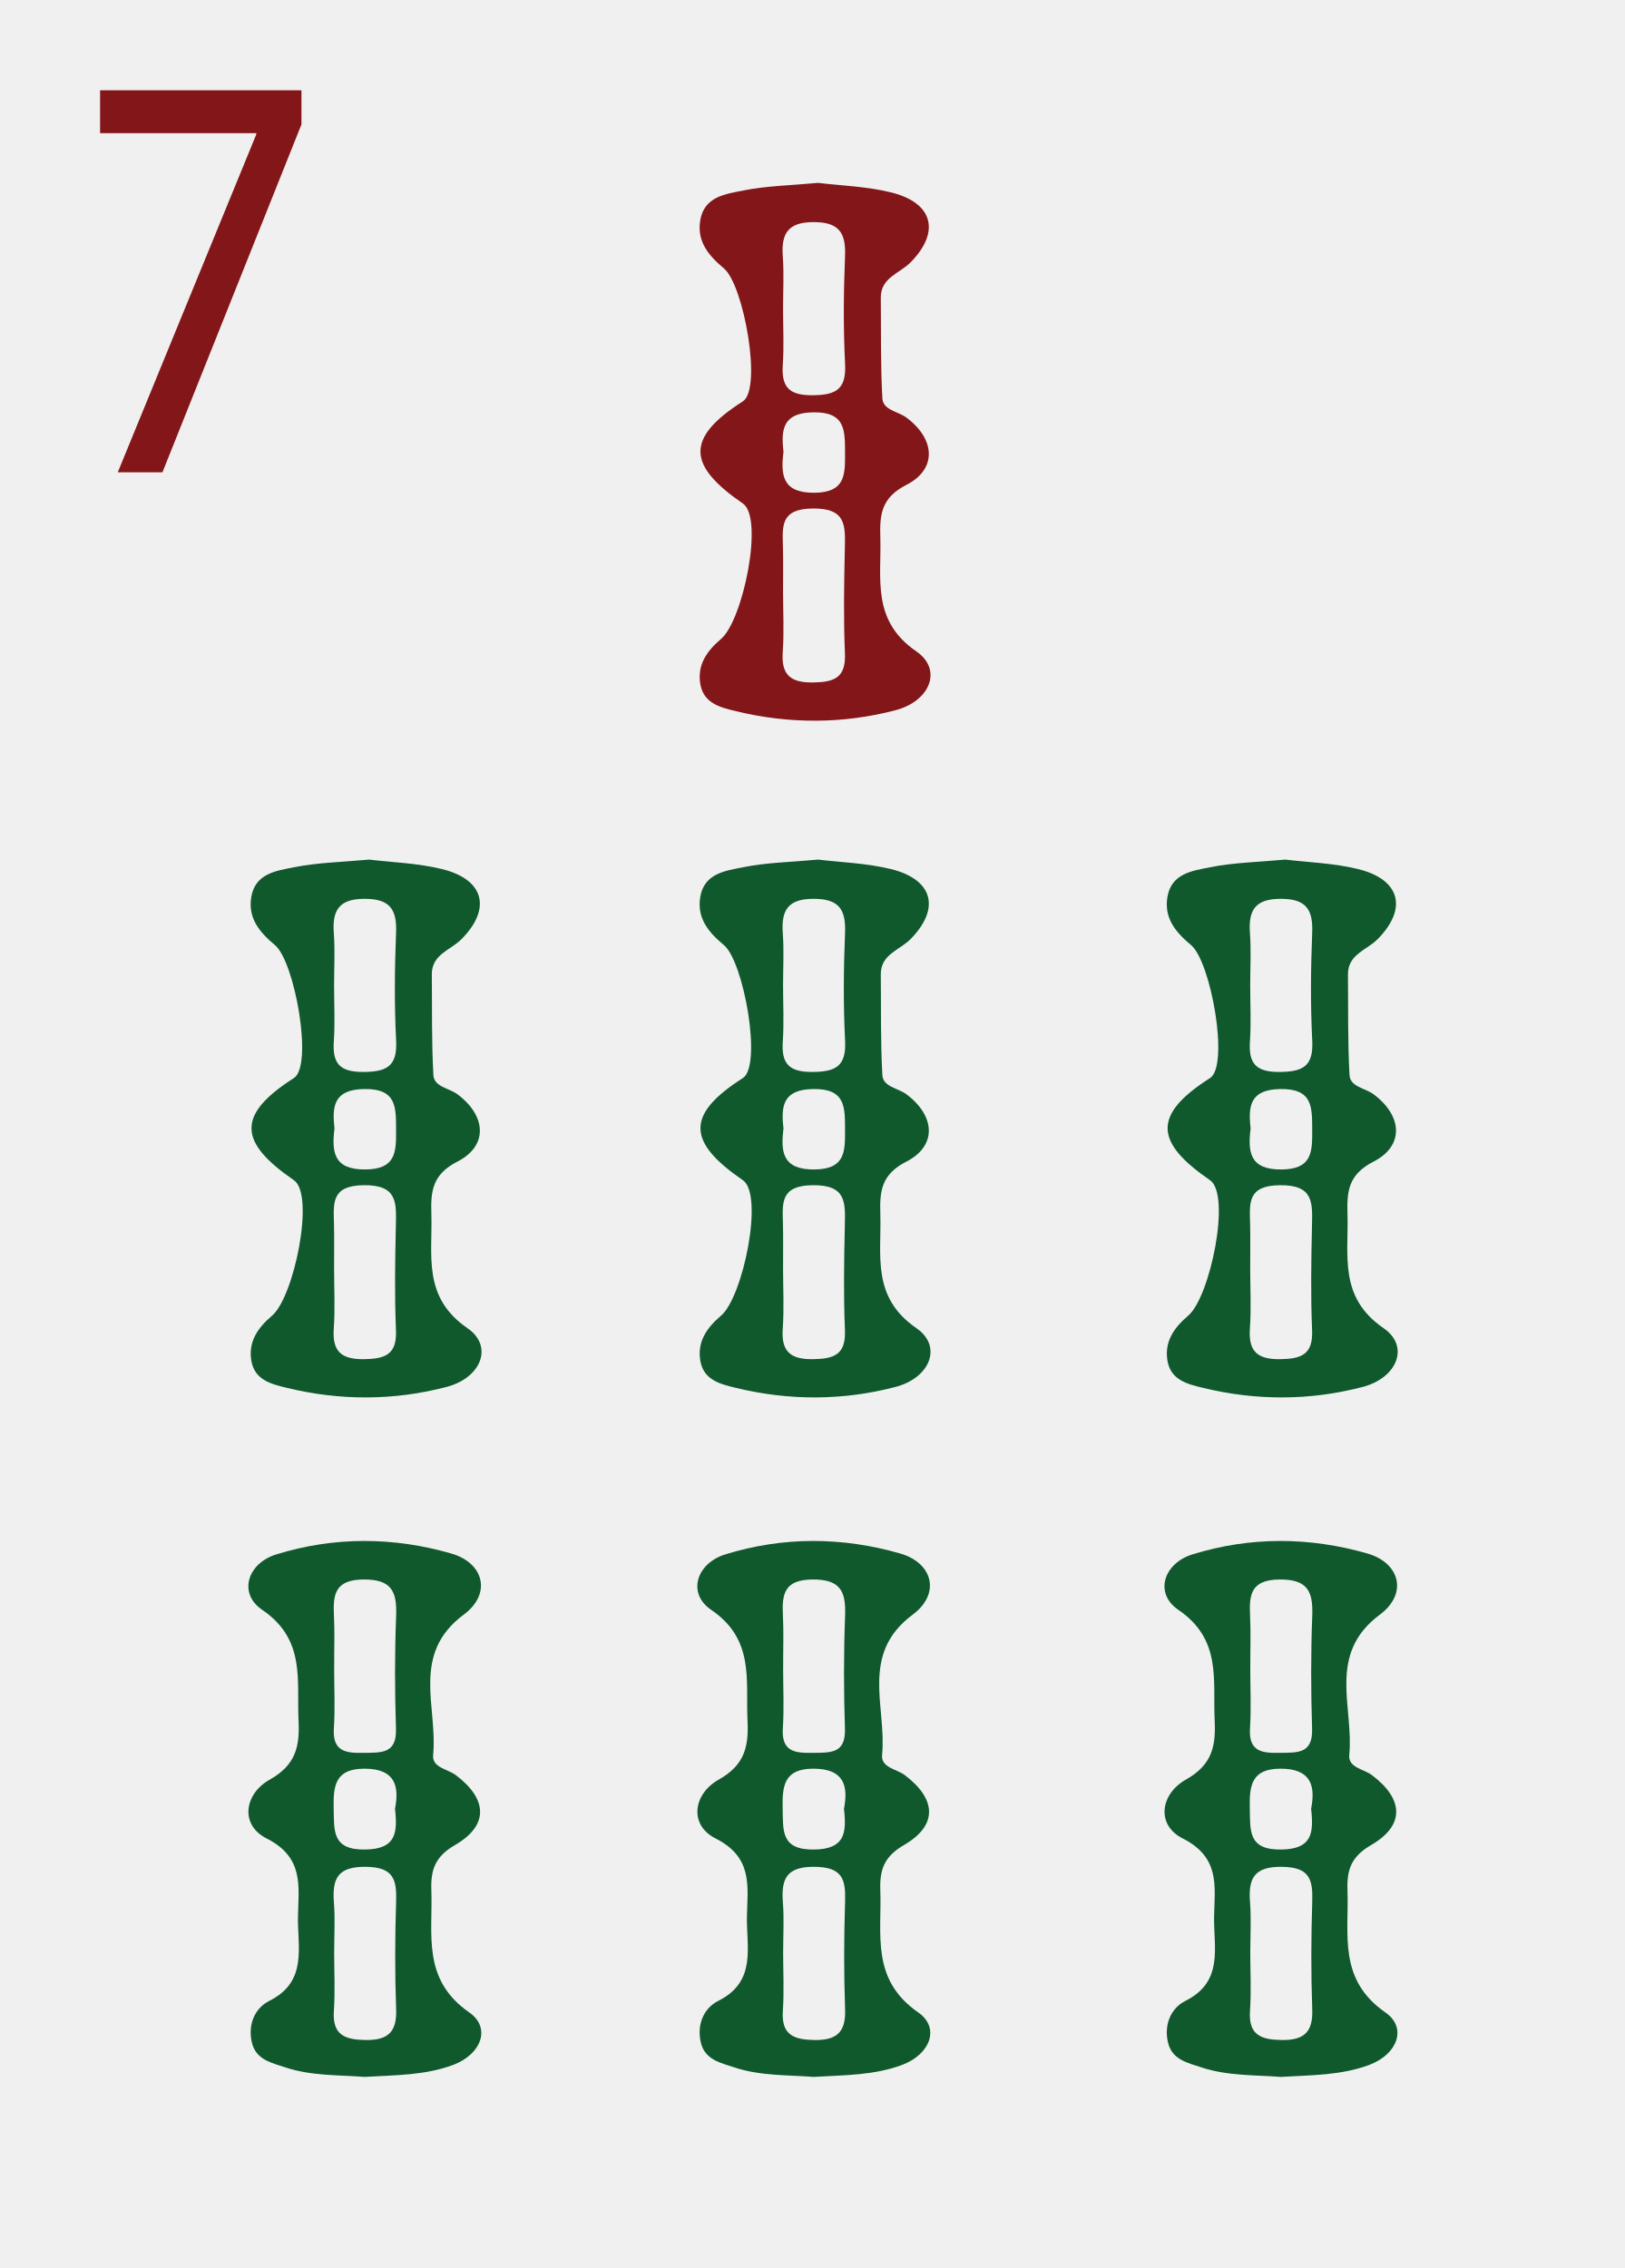
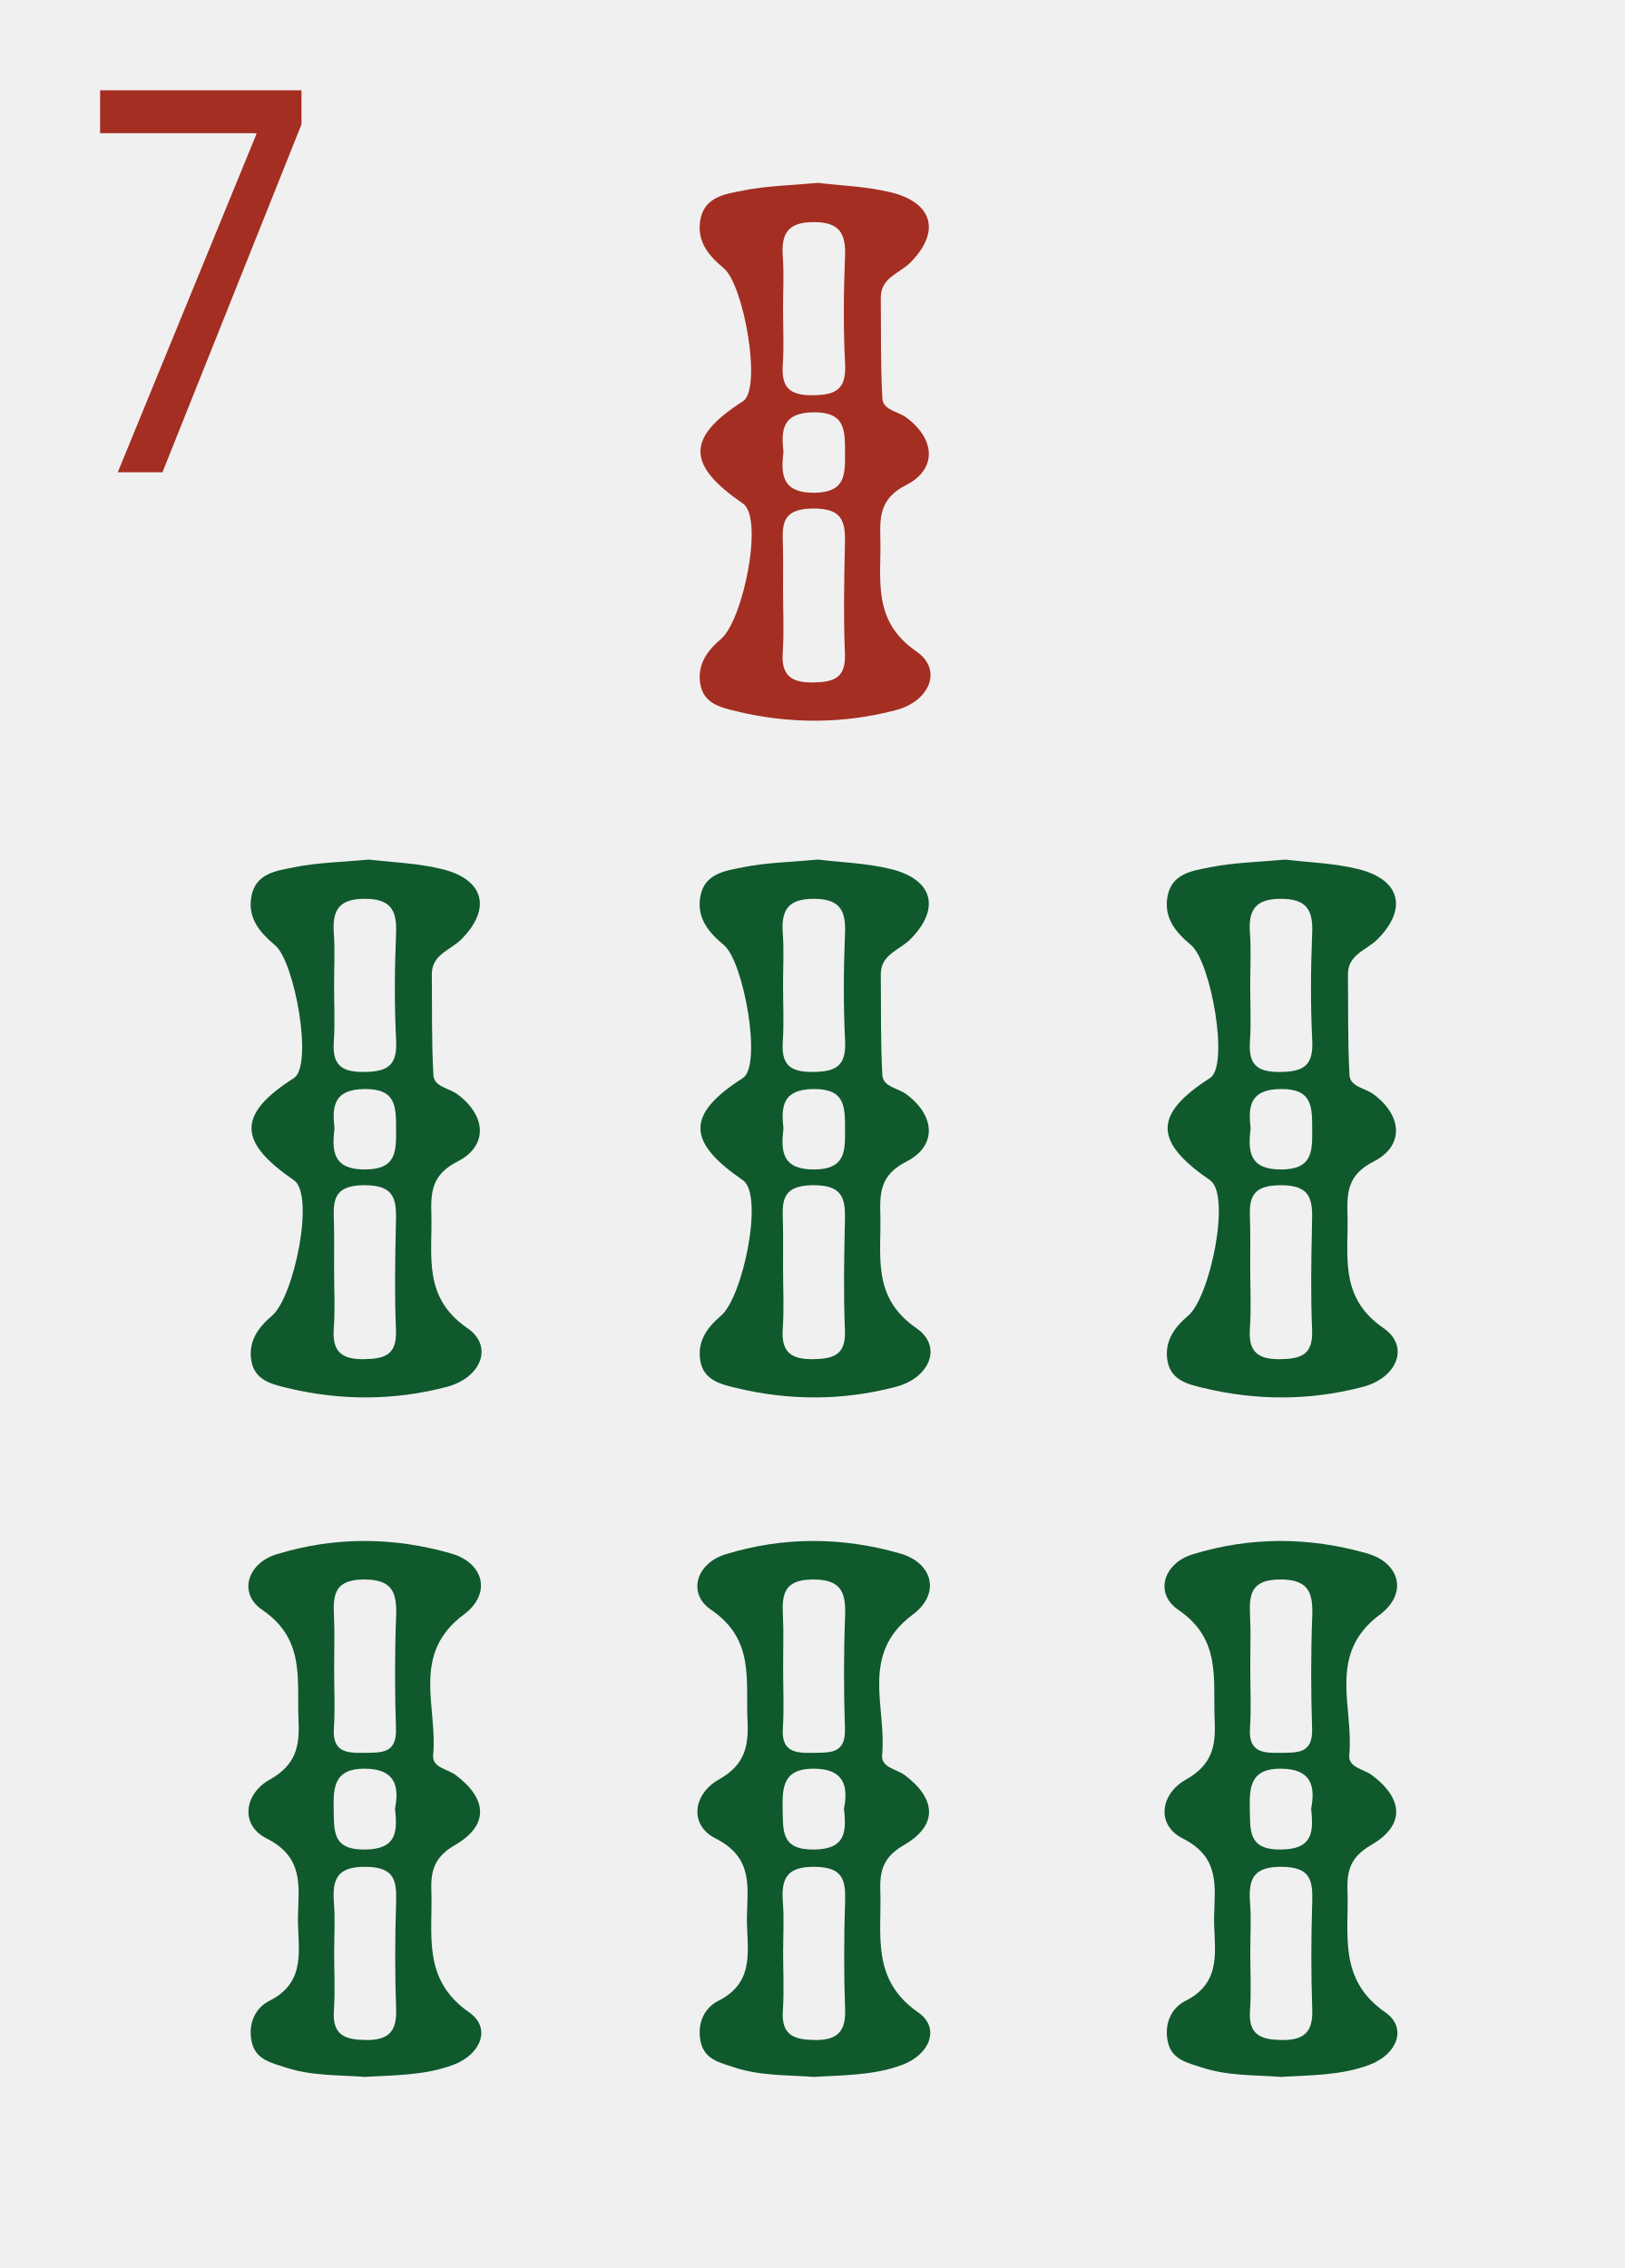
<svg xmlns="http://www.w3.org/2000/svg" id="Layer_1" data-name="Layer 1" viewBox="0 0 310.841 433.986" version="1.1" width="310.841" height="433.986">
  <defs id="defs1">
    <style id="style1">
      .cls-1 {
        fill: #fff;
      }

      .cls-2 {
        fill: #831618;
      }

      .cls-3 {
        fill: #0f592d;
      }
    </style>
  </defs>
  <g id="g2" transform="translate(-102.01,-26.78989)" style="fill:none">
    <path d="m 412.83,295.57 c 0,-77.84 0.02,-155.7 0,-233.54 0,-10.31 -3.95,-18.92 -11.49,-25.92 -7.18,-6.67 -15.82,-9.34 -25.47,-9.32 -20.07,0.03 -40.14,0.03 -60.21,0.03 -59.06,0 -118.11,-0.02 -177.16,-0.03 -11.34,0 -20.72,4.34 -28.15,12.89 -6.27,7.22 -8.35,15.73 -8.34,25.12 0.08,59.52 0.04,119.04 0.04,178.55 0,49.66 -0.01,99.31 0,148.97 0,11.71 -0.06,23.43 0.17,35.14 0.17,8.21 3.52,15.25 9.04,21.3 8.08,8.86 18.27,11.9 30.02,11.88 72.97,-0.12 145.95,-0.03 218.92,-0.1 7.99,-0.01 16.05,0.84 23.98,-0.63 17.04,-3.17 28.65,-17.63 28.66,-35.57 0.03,-42.93 -0.01,-85.85 -0.01,-128.78 z m -2.43,-51.84 h -0.05 c 0,59.4 0,118.79 0,178.2 0,5.01 -0.29,9.96 -2.06,14.73 -4.8,12.96 -17.23,21.4 -31.66,21.4 -77.27,0 -154.53,-0.02 -231.79,-0.03 -2.55,0 -5.11,0.06 -7.66,-0.03 -18.18,-0.65 -31.86,-14.28 -32.59,-32.44 -0.03,-0.93 -0.02,-1.85 -0.02,-2.78 0,-119.38 0.02,-238.75 -0.03,-358.13 0,-9.73 2.62,-18.27 9.62,-25.26 6.96,-6.93 15.36,-10.01 25.14,-10 56.96,0.06 113.93,0.03 170.89,0.03 22.28,0 44.55,-0.09 66.82,0.03 16.55,0.09 29.64,10.91 32.75,26.74 0.84,4.24 0.62,8.55 0.63,12.84 0,58.24 0,116.48 0,174.72 z" id="path1" style="fill:none" />
    <path class="cls-1" d="m 410.4,243.73 h -0.05 c 0,59.4 0,118.79 0,178.2 0,5.01 -0.29,9.96 -2.06,14.73 -4.8,12.96 -17.23,21.4 -31.66,21.4 -77.27,0 -154.53,-0.02 -231.79,-0.03 -2.55,0 -5.11,0.06 -7.66,-0.03 -18.18,-0.65 -31.86,-14.28 -32.59,-32.44 -0.03,-0.93 -0.02,-1.85 -0.02,-2.78 0,-119.38 0.02,-238.75 -0.03,-358.13 0,-9.73 2.62,-18.27 9.62,-25.26 6.96,-6.93 15.36,-10.01 25.14,-10 56.96,0.06 113.93,0.03 170.89,0.03 22.28,0 44.55,-0.09 66.82,0.03 16.55,0.09 29.64,10.91 32.75,26.74 0.84,4.24 0.62,8.55 0.63,12.84 0,58.24 0,116.48 0,174.72 z" id="path2" style="fill:none" />
  </g>
-   <polygon class="cls-2" points="133.62,50.61 133.62,57.7 159.45,57.7 159.45,57.9 136.54,113.79 143.93,113.79 166.92,56.25 166.92,50.61 " id="polygon2" transform="matrix(1.157012,0,0,1.157012,-135.4488,-41.27847)" />
+   <polygon class="cls-2" points="133.62,50.61 133.62,57.7 159.45,57.7 159.45,57.9 136.54,113.79 143.93,113.79 166.92,56.25 166.92,50.61 " id="polygon2" transform="matrix(1.157012,0,0,1.157012,-135.4488,-41.27847)" style="fill:#a42e22;fill-opacity:1" />
  <g id="g4" transform="translate(-102.01,-26.78989)">
    <path class="cls-3" d="m 347.98,191.28 c 4.25,0.52 9.19,0.66 13.88,1.81 8.12,2 9.49,7.6 3.71,13.43 -2.07,2.09 -5.7,2.88 -5.66,6.75 0.07,6.42 -0.06,12.84 0.3,19.24 0.13,2.27 3.01,2.48 4.6,3.67 5.53,4.12 5.92,9.87 -0.03,12.9 -4.8,2.45 -5.09,5.7 -4.96,9.97 0.25,7.92 -1.76,15.94 6.91,21.89 5.04,3.47 2.61,9.51 -3.99,11.24 -10.09,2.64 -20.32,2.65 -30.48,0.2 -2.96,-0.72 -6.24,-1.45 -6.88,-5.2 -0.62,-3.68 1.25,-6.33 3.96,-8.63 4.21,-3.57 8.24,-23.14 4.19,-25.92 -10.5,-7.22 -11.15,-12.44 -0.01,-19.55 3.73,-2.38 0.17,-22.27 -3.62,-25.44 -2.9,-2.42 -5.19,-5.1 -4.54,-9.16 0.74,-4.6 4.86,-5.07 8.19,-5.74 4.5,-0.91 9.17,-0.98 14.41,-1.47 z m -6.77,24.05 c 0,3.58 0.19,7.17 -0.05,10.73 -0.29,4.22 1.14,5.87 5.61,5.85 4.46,-0.02 6.56,-1.03 6.31,-5.96 -0.35,-6.89 -0.29,-13.81 -0.01,-20.7 0.18,-4.52 -1.24,-6.47 -6.02,-6.47 -4.89,0 -6.22,2.18 -5.89,6.58 0.24,3.31 0.05,6.64 0.05,9.97 z m 0,54.14 c 0,3.86 0.21,7.73 -0.06,11.57 -0.31,4.39 1.49,5.89 5.8,5.83 4,-0.06 6.3,-0.85 6.1,-5.54 -0.28,-6.68 -0.17,-13.37 -0.02,-20.06 0.1,-4.43 0.28,-7.77 -6.18,-7.69 -6.19,0.08 -5.76,3.41 -5.66,7.4 0.07,2.83 0.01,5.66 0.02,8.49 z m 0.08,-26.79 c -0.54,4.47 -0.26,7.96 5.96,7.89 5.72,-0.07 5.85,-3.23 5.82,-7.46 -0.02,-4.4 0.17,-8.04 -6.12,-7.93 -5.72,0.1 -6.17,3.18 -5.66,7.51 z" id="path3" />
    <path class="cls-3" d="m 347.23,424.22 c -5.12,-0.4 -10.29,-0.17 -15.28,-1.81 -2.72,-0.89 -5.68,-1.49 -6.46,-4.74 -0.81,-3.36 0.47,-6.58 3.33,-8.01 7.4,-3.71 5.36,-10.28 5.48,-16.18 0.12,-5.7 1.2,-11.27 -6,-14.9 -5.16,-2.6 -4.26,-8.53 0.59,-11.25 5.01,-2.81 5.76,-6.37 5.52,-11.31 -0.37,-7.72 1.4,-15.51 -6.97,-21.2 -4.62,-3.14 -2.81,-8.89 2.73,-10.6 11.07,-3.42 22.38,-3.36 33.47,-0.16 6.26,1.81 7.75,7.7 2.38,11.69 -10.2,7.57 -4.95,17.74 -5.86,26.85 -0.24,2.45 2.78,2.68 4.35,3.87 6.08,4.59 6.33,9.61 -0.16,13.37 -3.85,2.23 -4.67,4.77 -4.53,8.67 0.3,8.43 -1.86,17.04 7.26,23.37 4.2,2.91 2.32,8 -3.08,10.03 -5.4,2.02 -11.11,1.95 -16.76,2.29 z m -6.01,-24.14 c 0,3.83 0.21,7.68 -0.05,11.5 -0.32,4.67 2.18,5.52 6.1,5.57 4.23,0.05 5.97,-1.51 5.81,-5.87 -0.25,-6.89 -0.22,-13.81 0,-20.7 0.13,-4.19 -0.54,-6.49 -5.72,-6.57 -5.5,-0.09 -6.54,2.27 -6.18,6.88 0.24,3.05 0.05,6.13 0.05,9.2 z m 0,-54.18 c 0,3.86 0.2,7.73 -0.05,11.57 -0.31,4.63 2.44,4.79 5.86,4.73 3.27,-0.05 6.17,0.16 6.02,-4.59 -0.23,-7.19 -0.25,-14.41 0.03,-21.6 0.18,-4.68 -0.85,-7.04 -6.29,-6.98 -5.32,0.06 -5.82,2.75 -5.61,6.83 0.17,3.34 0.03,6.69 0.05,10.03 z m 11.65,26.98 c 0.81,-4.23 0.12,-7.66 -5.88,-7.65 -5.54,0.01 -5.96,3.24 -5.86,7.56 0.1,4.3 -0.37,8.03 6.08,7.91 5.78,-0.1 6.2,-3.08 5.65,-7.82 z" id="path4" />
  </g>
  <path class="cls-3" d="m 156.59,164.49 c 4.25,0.52 9.19,0.66 13.88,1.81 8.12,2 9.49,7.6 3.71,13.43 -2.07,2.09 -5.7,2.88 -5.66,6.75 0.07,6.42 -0.06,12.84 0.3,19.24 0.13,2.27 3.01,2.48 4.6,3.67 5.53,4.12 5.92,9.87 -0.03,12.9 -4.8,2.45 -5.09,5.7 -4.96,9.97 0.25,7.92 -1.76,15.94 6.91,21.89 5.04,3.47 2.61,9.51 -3.99,11.24 -10.09,2.64 -20.32,2.65 -30.48,0.2 -2.96,-0.72 -6.24,-1.45 -6.88,-5.2 -0.62,-3.68 1.25,-6.33 3.96,-8.63 4.21,-3.57 8.24,-23.14 4.19,-25.92 -10.5,-7.22 -11.15,-12.44 -0.01,-19.55 3.73,-2.38 0.17,-22.27 -3.62,-25.44 -2.9,-2.42 -5.19,-5.1 -4.54,-9.16 0.74,-4.6 4.86,-5.07 8.19,-5.74 4.5,-0.91 9.17,-0.98 14.41,-1.47 z m -6.77,24.05 c 0,3.58 0.19,7.17 -0.05,10.73 -0.29,4.22 1.14,5.87 5.61,5.85 4.46,-0.02 6.56,-1.03 6.31,-5.96 -0.35,-6.89 -0.29,-13.81 -0.01,-20.7 0.18,-4.52 -1.24,-6.47 -6.02,-6.47 -4.89,0 -6.22,2.18 -5.89,6.58 0.24,3.31 0.05,6.64 0.05,9.97 z m 0,54.14 c 0,3.86 0.21,7.73 -0.06,11.57 -0.31,4.39 1.49,5.89 5.8,5.83 4,-0.06 6.3,-0.85 6.1,-5.54 -0.28,-6.68 -0.17,-13.37 -0.02,-20.06 0.1,-4.43 0.28,-7.77 -6.18,-7.69 -6.19,0.08 -5.76,3.41 -5.66,7.4 0.07,2.83 0.01,5.66 0.02,8.49 z m 0.08,-26.79 c -0.54,4.47 -0.26,7.96 5.96,7.89 5.72,-0.07 5.85,-3.23 5.82,-7.46 -0.02,-4.4 0.17,-8.04 -6.12,-7.93 -5.72,0.1 -6.17,3.18 -5.66,7.51 z" id="path5" />
-   <path class="cls-2" d="m 156.59,35 c 4.25,0.52 9.19,0.66 13.88,1.81 8.12,2 9.49,7.6 3.71,13.43 -2.07,2.09 -5.7,2.88 -5.66,6.75 0.07,6.42 -0.06,12.84 0.3,19.24 0.13,2.27 3.01,2.48 4.6,3.67 5.53,4.12 5.92,9.87 -0.03,12.9 -4.8,2.45 -5.09,5.7 -4.96,9.97 0.25,7.92 -1.76,15.94 6.91,21.89 5.04,3.47 2.61,9.51 -3.99,11.24 -10.09,2.64 -20.32,2.65 -30.48,0.2 -2.96,-0.72 -6.24,-1.45 -6.88,-5.2 -0.62,-3.68 1.25,-6.33 3.96,-8.63 4.21,-3.57 8.24,-23.14 4.19,-25.92 -10.5,-7.22 -11.15,-12.44 -0.01,-19.55 3.73,-2.38 0.17,-22.27 -3.62,-25.44 -2.9,-2.42 -5.19,-5.1 -4.54,-9.16 0.74,-4.6 4.86,-5.07 8.19,-5.74 4.5,-0.91 9.17,-0.98 14.41,-1.47 z m -6.77,24.05 c 0,3.58 0.19,7.17 -0.05,10.73 -0.29,4.22 1.14,5.87 5.61,5.85 4.46,-0.02 6.56,-1.03 6.31,-5.96 -0.35,-6.89 -0.29,-13.81 -0.01,-20.7 0.18,-4.52 -1.24,-6.47 -6.02,-6.47 -4.89,0 -6.22,2.18 -5.89,6.58 0.24,3.31 0.05,6.64 0.05,9.97 z m 0,54.14 c 0,3.86 0.21,7.73 -0.06,11.57 -0.31,4.39 1.49,5.89 5.8,5.83 4,-0.06 6.3,-0.85 6.1,-5.54 -0.28,-6.68 -0.17,-13.37 -0.02,-20.06 0.1,-4.43 0.28,-7.77 -6.18,-7.69 -6.19,0.08 -5.76,3.41 -5.66,7.4 0.07,2.83 0.01,5.66 0.02,8.49 z m 0.08,-26.79 c -0.54,4.47 -0.26,7.96 5.96,7.89 5.72,-0.07 5.85,-3.23 5.82,-7.46 -0.02,-4.4 0.17,-8.04 -6.12,-7.93 -5.72,0.1 -6.17,3.18 -5.66,7.51 z" id="path6" />
+   <path class="cls-2" d="m 156.59,35 c 4.25,0.52 9.19,0.66 13.88,1.81 8.12,2 9.49,7.6 3.71,13.43 -2.07,2.09 -5.7,2.88 -5.66,6.75 0.07,6.42 -0.06,12.84 0.3,19.24 0.13,2.27 3.01,2.48 4.6,3.67 5.53,4.12 5.92,9.87 -0.03,12.9 -4.8,2.45 -5.09,5.7 -4.96,9.97 0.25,7.92 -1.76,15.94 6.91,21.89 5.04,3.47 2.61,9.51 -3.99,11.24 -10.09,2.64 -20.32,2.65 -30.48,0.2 -2.96,-0.72 -6.24,-1.45 -6.88,-5.2 -0.62,-3.68 1.25,-6.33 3.96,-8.63 4.21,-3.57 8.24,-23.14 4.19,-25.92 -10.5,-7.22 -11.15,-12.44 -0.01,-19.55 3.73,-2.38 0.17,-22.27 -3.62,-25.44 -2.9,-2.42 -5.19,-5.1 -4.54,-9.16 0.74,-4.6 4.86,-5.07 8.19,-5.74 4.5,-0.91 9.17,-0.98 14.41,-1.47 z m -6.77,24.05 c 0,3.58 0.19,7.17 -0.05,10.73 -0.29,4.22 1.14,5.87 5.61,5.85 4.46,-0.02 6.56,-1.03 6.31,-5.96 -0.35,-6.89 -0.29,-13.81 -0.01,-20.7 0.18,-4.52 -1.24,-6.47 -6.02,-6.47 -4.89,0 -6.22,2.18 -5.89,6.58 0.24,3.31 0.05,6.64 0.05,9.97 z m 0,54.14 c 0,3.86 0.21,7.73 -0.06,11.57 -0.31,4.39 1.49,5.89 5.8,5.83 4,-0.06 6.3,-0.85 6.1,-5.54 -0.28,-6.68 -0.17,-13.37 -0.02,-20.06 0.1,-4.43 0.28,-7.77 -6.18,-7.69 -6.19,0.08 -5.76,3.41 -5.66,7.4 0.07,2.83 0.01,5.66 0.02,8.49 z m 0.08,-26.79 c -0.54,4.47 -0.26,7.96 5.96,7.89 5.72,-0.07 5.85,-3.23 5.82,-7.46 -0.02,-4.4 0.17,-8.04 -6.12,-7.93 -5.72,0.1 -6.17,3.18 -5.66,7.51 z" id="path6" style="fill:#a42e22;fill-opacity:1" />
  <path class="cls-3" d="m 155.84,397.43 c -5.12,-0.4 -10.29,-0.17 -15.28,-1.81 -2.72,-0.89 -5.68,-1.49 -6.46,-4.74 -0.81,-3.36 0.47,-6.58 3.33,-8.01 7.4,-3.71 5.36,-10.28 5.48,-16.18 0.12,-5.7 1.2,-11.27 -6,-14.9 -5.16,-2.6 -4.26,-8.53 0.59,-11.25 5.01,-2.81 5.76,-6.37 5.52,-11.31 -0.37,-7.72 1.4,-15.51 -6.97,-21.2 -4.62,-3.14 -2.81,-8.89 2.73,-10.6 11.07,-3.42 22.38,-3.36 33.47,-0.16 6.26,1.81 7.75,7.7 2.38,11.69 -10.2,7.57 -4.95,17.74 -5.86,26.85 -0.24,2.45 2.78,2.68 4.35,3.87 6.08,4.59 6.33,9.61 -0.16,13.37 -3.85,2.23 -4.67,4.77 -4.53,8.67 0.3,8.43 -1.86,17.04 7.26,23.37 4.2,2.91 2.32,8 -3.08,10.03 -5.4,2.02 -11.11,1.95 -16.76,2.29 z m -6.01,-24.14 c 0,3.83 0.21,7.68 -0.05,11.5 -0.32,4.67 2.18,5.52 6.1,5.57 4.23,0.05 5.97,-1.51 5.81,-5.87 -0.25,-6.89 -0.22,-13.81 0,-20.7 0.13,-4.19 -0.54,-6.49 -5.72,-6.57 -5.5,-0.09 -6.54,2.27 -6.18,6.88 0.24,3.05 0.05,6.13 0.05,9.2 z m 0,-54.18 c 0,3.86 0.2,7.73 -0.05,11.57 -0.31,4.63 2.44,4.79 5.86,4.73 3.27,-0.05 6.17,0.16 6.02,-4.59 -0.23,-7.19 -0.25,-14.41 0.03,-21.6 0.18,-4.68 -0.85,-7.04 -6.29,-6.98 -5.32,0.06 -5.82,2.75 -5.61,6.83 0.17,3.34 0.03,6.69 0.05,10.03 z m 11.65,26.98 c 0.81,-4.23 0.12,-7.66 -5.88,-7.65 -5.54,0.01 -5.96,3.24 -5.86,7.56 0.1,4.3 -0.37,8.03 6.08,7.91 5.78,-0.1 6.2,-3.08 5.65,-7.82 z" id="path7" />
  <g id="g9" transform="translate(-102.01,-26.78989)">
    <path class="cls-3" d="m 172.7,191.28 c 4.25,0.52 9.19,0.66 13.88,1.81 8.12,2 9.49,7.6 3.71,13.43 -2.07,2.09 -5.7,2.88 -5.66,6.75 0.07,6.42 -0.06,12.84 0.3,19.24 0.13,2.27 3.01,2.48 4.6,3.67 5.53,4.12 5.92,9.87 -0.03,12.9 -4.8,2.45 -5.09,5.7 -4.96,9.97 0.25,7.92 -1.76,15.94 6.91,21.89 5.04,3.47 2.61,9.51 -3.99,11.24 -10.09,2.64 -20.32,2.65 -30.48,0.2 -2.96,-0.72 -6.24,-1.45 -6.88,-5.2 -0.62,-3.68 1.25,-6.33 3.96,-8.63 4.21,-3.57 8.24,-23.14 4.19,-25.92 -10.5,-7.22 -11.15,-12.44 -0.01,-19.55 3.73,-2.38 0.17,-22.27 -3.62,-25.44 -2.9,-2.42 -5.19,-5.1 -4.54,-9.16 0.74,-4.6 4.86,-5.07 8.19,-5.74 4.5,-0.91 9.17,-0.98 14.41,-1.47 z m -6.77,24.05 c 0,3.58 0.19,7.17 -0.05,10.73 -0.29,4.22 1.14,5.87 5.61,5.85 4.46,-0.02 6.56,-1.03 6.31,-5.96 -0.35,-6.89 -0.29,-13.81 -0.01,-20.7 0.18,-4.52 -1.24,-6.47 -6.02,-6.47 -4.89,0 -6.22,2.18 -5.89,6.58 0.24,3.31 0.05,6.64 0.05,9.97 z m 0,54.14 c 0,3.86 0.21,7.73 -0.06,11.57 -0.31,4.39 1.49,5.89 5.8,5.83 4,-0.06 6.3,-0.85 6.1,-5.54 -0.28,-6.68 -0.17,-13.37 -0.02,-20.06 0.1,-4.43 0.28,-7.77 -6.18,-7.69 -6.19,0.08 -5.76,3.41 -5.66,7.4 0.07,2.83 0.01,5.66 0.02,8.49 z m 0.08,-26.79 c -0.54,4.47 -0.26,7.96 5.96,7.89 5.72,-0.07 5.85,-3.23 5.82,-7.46 -0.02,-4.4 0.17,-8.04 -6.12,-7.93 -5.72,0.1 -6.17,3.18 -5.66,7.51 z" id="path8" />
    <path class="cls-3" d="m 171.95,424.22 c -5.12,-0.4 -10.29,-0.17 -15.28,-1.81 -2.72,-0.89 -5.68,-1.49 -6.46,-4.74 -0.81,-3.36 0.47,-6.58 3.33,-8.01 7.4,-3.71 5.36,-10.28 5.48,-16.18 0.12,-5.7 1.2,-11.27 -6,-14.9 -5.16,-2.6 -4.26,-8.53 0.59,-11.25 5.01,-2.81 5.76,-6.37 5.52,-11.31 -0.37,-7.72 1.4,-15.51 -6.97,-21.2 -4.62,-3.14 -2.81,-8.89 2.73,-10.6 11.07,-3.42 22.38,-3.36 33.47,-0.16 6.26,1.81 7.75,7.7 2.38,11.69 -10.2,7.57 -4.95,17.74 -5.86,26.85 -0.24,2.45 2.78,2.68 4.35,3.87 6.08,4.59 6.33,9.61 -0.16,13.37 -3.85,2.23 -4.67,4.77 -4.53,8.67 0.3,8.43 -1.86,17.04 7.26,23.37 4.2,2.91 2.32,8 -3.08,10.03 -5.4,2.02 -11.11,1.95 -16.76,2.29 z m -6.01,-24.14 c 0,3.83 0.21,7.68 -0.05,11.5 -0.32,4.67 2.18,5.52 6.1,5.57 4.23,0.05 5.97,-1.51 5.81,-5.87 -0.25,-6.89 -0.22,-13.81 0,-20.7 0.13,-4.19 -0.54,-6.49 -5.72,-6.57 -5.5,-0.09 -6.54,2.27 -6.18,6.88 0.24,3.05 0.05,6.13 0.05,9.2 z m 0,-54.18 c 0,3.86 0.2,7.73 -0.05,11.57 -0.31,4.63 2.44,4.79 5.86,4.73 3.27,-0.05 6.17,0.16 6.02,-4.59 -0.23,-7.19 -0.25,-14.41 0.03,-21.6 0.18,-4.68 -0.85,-7.04 -6.29,-6.98 -5.32,0.06 -5.82,2.75 -5.61,6.83 0.17,3.34 0.03,6.69 0.05,10.03 z m 11.65,26.98 c 0.81,-4.23 0.12,-7.66 -5.88,-7.65 -5.54,0.01 -5.96,3.24 -5.86,7.56 0.1,4.3 -0.37,8.03 6.08,7.91 5.78,-0.1 6.2,-3.08 5.65,-7.82 z" id="path9" />
  </g>
</svg>
